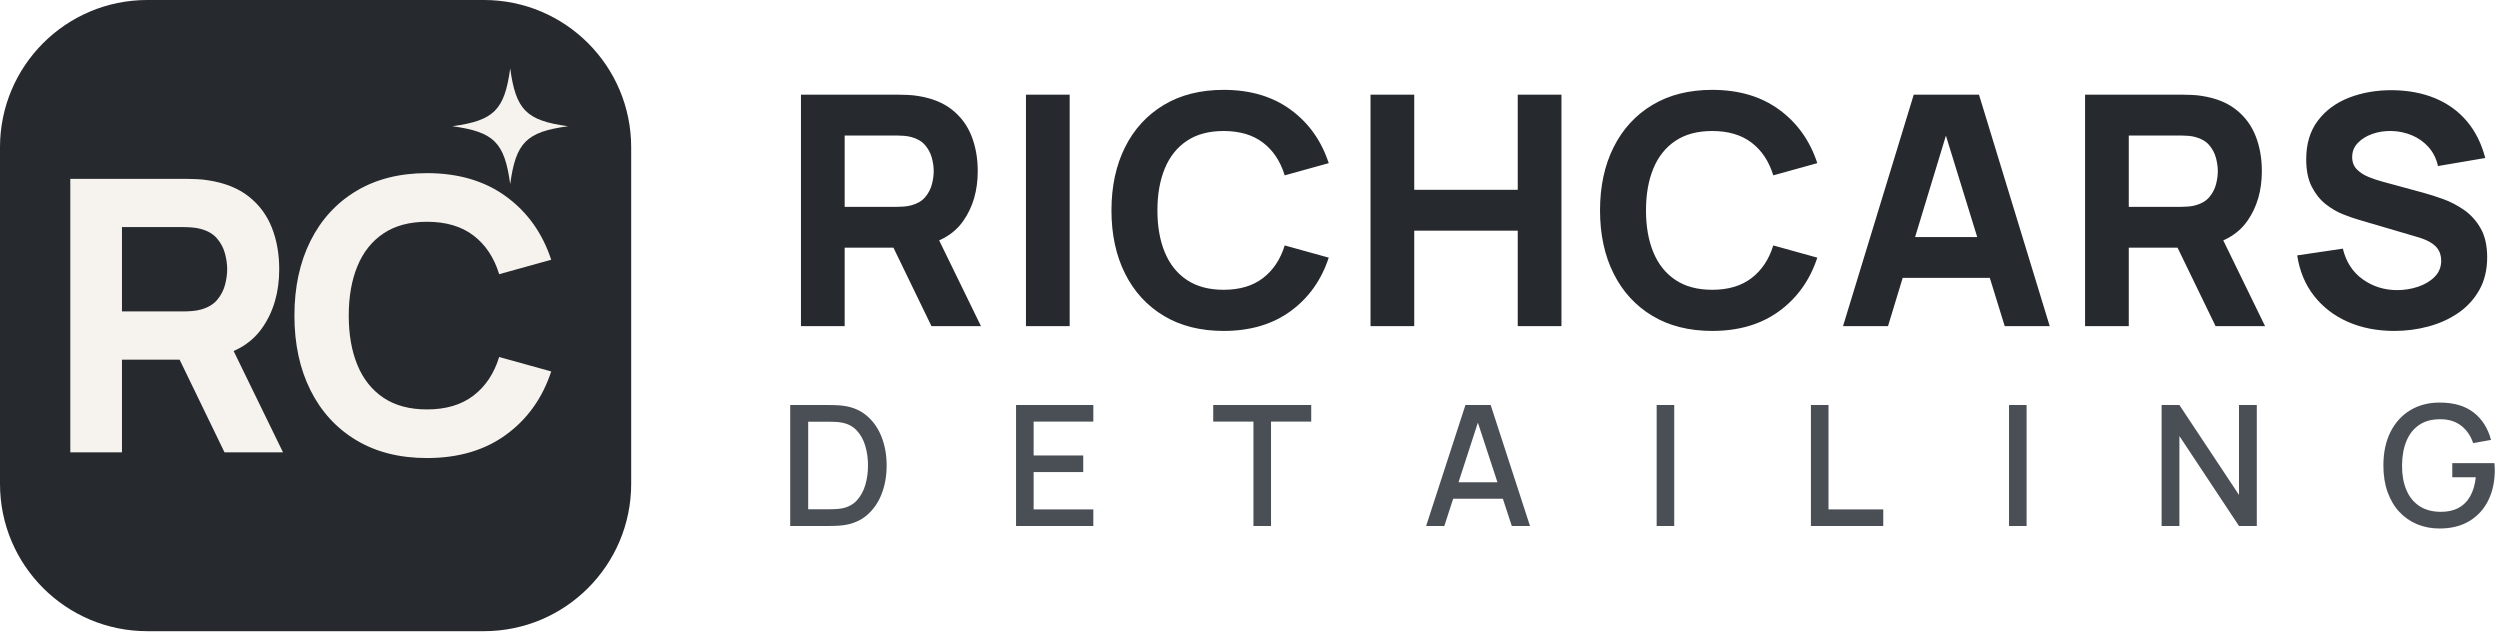
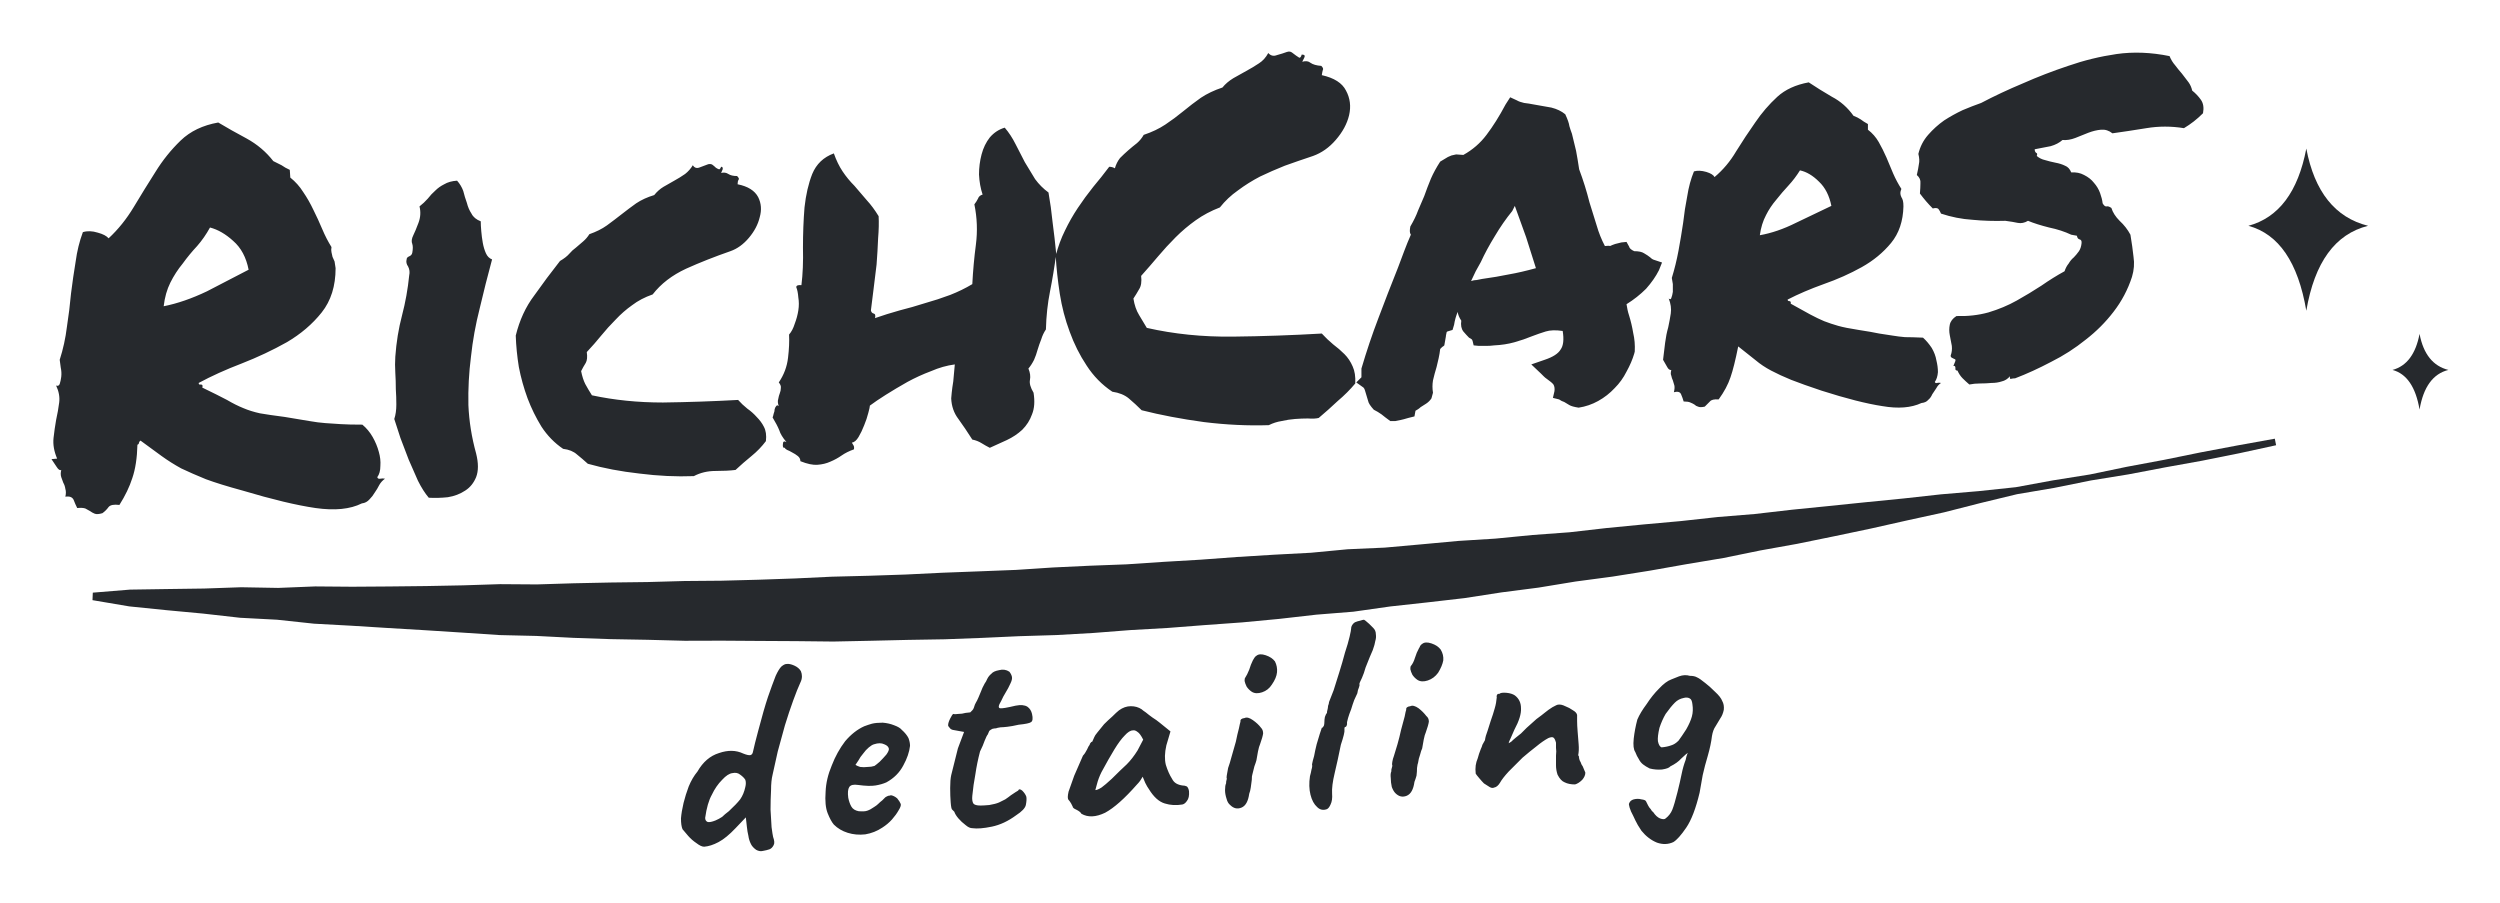
- <svg xmlns="http://www.w3.org/2000/svg" viewBox="0 0 475.3 120" role="img" aria-label="RichCarsDetailing">
-   <rect x="0" y="0" width="120" height="120" rx="28" fill="#26292d" />
-   <path fill="#f6f3ee" transform="translate(8.31 86.00) scale(0.7222)" d="M7.0 0.0V-72.0H37.4Q38.45 -72.0 40.225 -71.925Q42.0 -71.85 43.4 -71.6Q49.85 -70.6 53.975 -67.35Q58.1 -64.1 60.05 -59.175Q62.0 -54.25 62.0 -48.2Q62.0 -39.15 57.5 -32.725Q53.0 -26.3 43.4 -24.8L37.4 -24.4H20.6V0.0ZM47.6 0.0 33.4 -29.3 47.4 -32.0 63.0 0.0ZM20.6 -37.1H36.8Q37.85 -37.1 39.1 -37.2Q40.35 -37.3 41.4 -37.6Q44.15 -38.35 45.65 -40.125Q47.15 -41.9 47.725 -44.075Q48.3 -46.25 48.3 -48.2Q48.3 -50.15 47.725 -52.325Q47.15 -54.5 45.65 -56.275Q44.15 -58.05 41.4 -58.8Q40.35 -59.1 39.1 -59.2Q37.85 -59.3 36.8 -59.3H20.6Z M100.9 1.5Q90.1 1.5 82.275 -3.2Q74.45 -7.9 70.225 -16.35Q66.0 -24.8 66.0 -36.0Q66.0 -47.2 70.225 -55.65Q74.45 -64.1 82.275 -68.8Q90.1 -73.5 100.9 -73.5Q113.3 -73.5 121.725 -67.35Q130.15 -61.2 133.6 -50.7L119.9 -46.9Q117.9 -53.45 113.15 -57.075Q108.4 -60.7 100.9 -60.7Q94.05 -60.7 89.475 -57.65Q84.9 -54.6 82.6 -49.05Q80.3 -43.5 80.3 -36.0Q80.3 -28.5 82.6 -22.95Q84.9 -17.4 89.475 -14.35Q94.05 -11.3 100.9 -11.3Q108.4 -11.3 113.15 -14.95Q117.9 -18.6 119.9 -25.1L133.6 -21.3Q130.15 -10.8 121.725 -4.65Q113.3 1.5 100.9 1.5Z" />
-   <path fill="#f6f3ee" d="M97 13 C98.078 20.92 100.08 22.922 108 24 C100.08 25.078 98.078 27.08 97 35 C95.922 27.08 93.92 25.078 86 24 C93.92 22.922 95.922 20.92 97 13Z" />
-   <path fill="#26292d" transform="translate(148 62) scale(0.6111)" d="M7.0 0.0V-72.0H37.4Q38.45 -72.0 40.225 -71.925Q42.0 -71.85 43.4 -71.6Q49.85 -70.6 53.975 -67.35Q58.1 -64.1 60.05 -59.175Q62.0 -54.25 62.0 -48.2Q62.0 -39.15 57.5 -32.725Q53.0 -26.3 43.4 -24.8L37.4 -24.4H20.6V0.0ZM47.6 0.0 33.4 -29.3 47.4 -32.0 63.0 0.0ZM20.6 -37.1H36.8Q37.85 -37.1 39.1 -37.2Q40.35 -37.3 41.4 -37.6Q44.15 -38.35 45.65 -40.125Q47.15 -41.9 47.725 -44.075Q48.3 -46.25 48.3 -48.2Q48.3 -50.15 47.725 -52.325Q47.15 -54.5 45.65 -56.275Q44.15 -58.05 41.4 -58.8Q40.35 -59.1 39.1 -59.2Q37.85 -59.3 36.8 -59.3H20.6Z M77.0 0.0V-72.0H90.6V0.0Z M138.5 1.5Q127.7 1.5 119.875 -3.2Q112.05 -7.9 107.825 -16.35Q103.6 -24.8 103.6 -36.0Q103.6 -47.2 107.825 -55.65Q112.05 -64.1 119.875 -68.8Q127.7 -73.5 138.5 -73.5Q150.9 -73.5 159.325 -67.35Q167.75 -61.2 171.2 -50.7L157.5 -46.9Q155.5 -53.45 150.75 -57.075Q146.0 -60.7 138.5 -60.7Q131.65 -60.7 127.075 -57.65Q122.5 -54.6 120.2 -49.05Q117.9 -43.5 117.9 -36.0Q117.9 -28.5 120.2 -22.95Q122.5 -17.4 127.075 -14.35Q131.65 -11.3 138.5 -11.3Q146.0 -11.3 150.75 -14.95Q155.5 -18.6 157.5 -25.1L171.2 -21.3Q167.75 -10.8 159.325 -4.65Q150.9 1.5 138.5 1.5Z M184.2 0.0V-72.0H197.8V-42.4H230.0V-72.0H243.6V0.0H230.0V-29.7H197.8V0.0Z M290.5 1.5Q279.7 1.5 271.875 -3.2Q264.05 -7.9 259.825 -16.35Q255.6 -24.8 255.6 -36.0Q255.6 -47.2 259.825 -55.65Q264.05 -64.1 271.875 -68.8Q279.7 -73.5 290.5 -73.5Q302.9 -73.5 311.325 -67.35Q319.75 -61.2 323.2 -50.7L309.5 -46.9Q307.5 -53.45 302.75 -57.075Q298.0 -60.7 290.5 -60.7Q283.65 -60.7 279.075 -57.65Q274.5 -54.6 272.2 -49.05Q269.9 -43.5 269.9 -36.0Q269.9 -28.5 272.2 -22.95Q274.5 -17.4 279.075 -14.35Q283.65 -11.3 290.5 -11.3Q298.0 -11.3 302.75 -14.95Q307.5 -18.6 309.5 -25.1L323.2 -21.3Q319.75 -10.8 311.325 -4.65Q302.9 1.5 290.5 1.5Z M331.2 0.0 353.2 -72.0H373.5L395.5 0.0H381.5L361.9 -63.5H364.5L345.2 0.0ZM344.4 -15.0V-27.7H382.4V-15.0Z M406.5 0.0V-72.0H436.9Q437.95 -72.0 439.725 -71.925Q441.5 -71.85 442.9 -71.6Q449.35 -70.6 453.475 -67.35Q457.6 -64.1 459.55 -59.175Q461.5 -54.25 461.5 -48.2Q461.5 -39.15 457.0 -32.725Q452.5 -26.3 442.9 -24.8L436.9 -24.4H420.1V0.0ZM447.1 0.0 432.9 -29.3 446.9 -32.0 462.5 0.0ZM420.1 -37.1H436.3Q437.35 -37.1 438.6 -37.2Q439.85 -37.3 440.9 -37.6Q443.65 -38.35 445.15 -40.125Q446.65 -41.9 447.225 -44.075Q447.8 -46.25 447.8 -48.2Q447.8 -50.15 447.225 -52.325Q446.65 -54.5 445.15 -56.275Q443.65 -58.05 440.9 -58.8Q439.85 -59.1 438.6 -59.2Q437.35 -59.3 436.3 -59.3H420.1Z M502.7 1.5Q494.7 1.5 488.275 -1.325Q481.85 -4.15 477.725 -9.425Q473.6 -14.7 472.5 -22.0L486.7 -24.1Q488.2 -17.9 492.9 -14.55Q497.6 -11.2 503.6 -11.2Q506.95 -11.2 510.1 -12.25Q513.25 -13.3 515.275 -15.35Q517.3 -17.4 517.3 -20.4Q517.3 -21.5 516.975 -22.525Q516.65 -23.55 515.9 -24.45Q515.15 -25.35 513.775 -26.15Q512.4 -26.95 510.3 -27.6L491.6 -33.1Q489.5 -33.7 486.725 -34.8Q483.95 -35.9 481.35 -37.95Q478.75 -40.0 477.025 -43.375Q475.3 -46.75 475.3 -51.9Q475.3 -59.15 478.95 -63.95Q482.6 -68.75 488.7 -71.1Q494.8 -73.45 502.2 -73.4Q509.65 -73.3 515.5 -70.85Q521.35 -68.4 525.3 -63.725Q529.25 -59.05 531.0 -52.3L516.3 -49.8Q515.5 -53.3 513.35 -55.7Q511.2 -58.1 508.225 -59.35Q505.25 -60.6 502.0 -60.7Q498.8 -60.8 495.975 -59.825Q493.15 -58.85 491.375 -57.0Q489.6 -55.15 489.6 -52.6Q489.6 -50.25 491.05 -48.775Q492.5 -47.3 494.7 -46.4Q496.9 -45.5 499.2 -44.9L511.7 -41.5Q514.5 -40.75 517.9 -39.525Q521.3 -38.3 524.425 -36.125Q527.55 -33.95 529.575 -30.4Q531.6 -26.85 531.6 -21.4Q531.6 -15.6 529.175 -11.275Q526.75 -6.95 522.65 -4.125Q518.55 -1.3 513.375 0.1Q508.2 1.5 502.7 1.5Z" />
-   <path fill="#4a4f56" transform="translate(148 100) scale(0.3194)" d="M7.0 0.0V-72.0H29.567Q30.567 -72.0 33.283 -71.95Q36 -71.9 38.5 -71.567Q46.95 -70.483 52.725 -65.5Q58.5 -60.517 61.45 -52.842Q64.4 -45.167 64.4 -36.0Q64.4 -26.817 61.45 -19.142Q58.5 -11.467 52.725 -6.492Q46.95 -1.517 38.5 -0.433Q36.017 -0.117 33.275 -0.058Q30.533 0.0 29.567 0.0ZM17.7 -9.934H29.567Q31.267 -9.934 33.608 -10.034Q35.95 -10.134 37.733 -10.467Q43.233 -11.5 46.658 -15.225Q50.083 -18.95 51.692 -24.392Q53.3 -29.833 53.3 -36.0Q53.3 -42.333 51.658 -47.775Q50.017 -53.217 46.575 -56.875Q43.133 -60.533 37.733 -61.533Q35.95 -61.9 33.583 -61.983Q31.217 -62.066 29.567 -62.066H17.7Z M141.422 0.0V-72.0H187.422V-62.133H151.889V-41.967H181.422V-32.1H151.889V-9.867H187.422V0.0Z M282.727 0.0V-62.133H258.794V-72.0H317.127V-62.133H293.194V0.0Z M385.516 0.0 408.916 -72.0H423.95L447.35 0.0H436.516L414.949 -65.7H417.683L396.35 0.0ZM397.649 -16.233V-26.033H435.249V-16.233Z M522.738 0.0V-72.0H533.205V0.0Z M614.56 0.0V-72.0H625.027V-9.867H657.627V0.0Z M732.482 0.0V-72.0H742.949V0.0Z M823.304 0.0V-72.0H833.904L869.371 -18.5V-72.0H879.971V0.0H869.371L833.904 -53.533V0.0Z M988.759 1.5Q981.543 1.5 975.426 -1.033Q969.309 -3.567 964.809 -8.4Q960.309 -13.233 957.818 -20.192Q955.326 -27.15 955.326 -36.0Q955.326 -47.633 959.576 -56.025Q963.826 -64.417 971.368 -68.942Q978.909 -73.467 988.759 -73.467Q1001.46 -73.467 1009.043 -67.558Q1016.626 -61.65 1019.393 -51.233L1008.759 -49.333Q1006.593 -55.783 1001.693 -59.641Q996.793 -63.5 989.359 -63.533Q981.71 -63.6 976.635 -60.158Q971.56 -56.717 969.01 -50.483Q966.46 -44.25 966.426 -36.0Q966.393 -27.75 968.943 -21.583Q971.493 -15.417 976.601 -11.958Q981.71 -8.5 989.359 -8.434Q995.543 -8.367 999.959 -10.725Q1004.376 -13.083 1006.984 -17.7Q1009.593 -22.317 1010.326 -29H996.326V-37.4H1021.426Q1021.543 -36.5 1021.585 -35.033Q1021.626 -33.567 1021.626 -33.167Q1021.626 -23.133 1017.776 -15.292Q1013.926 -7.45 1006.584 -2.975Q999.243 1.5 988.759 1.5Z" />
+ <svg xmlns="http://www.w3.org/2000/svg" viewBox="-9.9 -0.5 485.7 175.4" role="img" aria-label="RichCarsDetailing">
+   <path fill="#26292d" d="M2 90.8Q1.6 91 1.1 90.2Q0.6 89.4 0.1 88.7L1.2 88.6Q0.3 86.5 0.5 84.6Q0.7 82.8 1 81.1Q1.4 79.3 1.6 77.7Q1.8 76.1 1 74.4Q1.5 74.6 1.7 74.1Q1.9 73.5 2 72.7Q2.1 71.8 1.9 70.9Q1.8 70 1.7 69.4Q2.7 66.3 3.1 63Q3.6 59.8 3.9 56.5Q4.3 53.3 4.8 50.3Q5.2 47.3 6.2 44.6Q7.5 44.2 9.1 44.7Q10.6 45.1 11.2 45.8Q14 43.2 16.1 39.7Q18.2 36.2 20.3 32.9Q22.4 29.5 25.2 26.8Q28 24.1 32.5 23.3Q35 24.8 38 26.4Q41.1 28.1 43.2 30.8Q44 31.2 44.8 31.6Q45.5 32.1 46.4 32.5L46.5 34Q48 35.2 49 36.8Q50.1 38.4 51 40.3Q51.9 42.1 52.7 44Q53.5 45.9 54.5 47.5Q54.4 48.1 54.5 48.5Q54.6 48.9 54.7 49.4Q54.9 49.8 55.1 50.3Q55.2 50.8 55.3 51.6Q55.3 56.8 52.6 60.2Q49.9 63.6 45.8 66Q41.7 68.3 37.1 70.1Q32.4 71.9 28.7 73.9Q28.7 74.3 29.1 74.2Q29.6 74.2 29.4 74.8Q32.5 76.3 34.2 77.2Q35.9 78.2 37.4 78.8Q38.8 79.4 40.6 79.8Q42.3 80.1 45.4 80.5Q48.5 81 50.2 81.3Q51.9 81.6 53.3 81.7Q54.7 81.8 56.3 81.9Q57.9 82 60.5 82Q61.7 83 62.5 84.4Q63.3 85.8 63.7 87.3Q64.1 88.7 64 90Q64 91.4 63.4 92.2Q63.5 92.6 64 92.5Q64.4 92.4 64.9 92.5Q64.2 93 63.8 93.7Q63.4 94.5 62.9 95.2Q62.5 95.9 61.9 96.5Q61.3 97.2 60.4 97.3Q57 99 51.4 98.2Q45.9 97.4 37.2 94.8Q32.8 93.6 30.1 92.6Q27.4 91.5 25.3 90.5Q23.3 89.4 21.5 88.1Q19.7 86.8 17.4 85.1Q17.2 85.2 17.1 85.5Q17.1 85.8 16.8 85.9Q16.7 89.8 15.8 92.4Q15 94.9 13.3 97.6Q11.7 97.4 11.2 98Q10.7 98.7 10 99.2Q9 99.5 8.5 99.3Q8 99.1 7.6 98.8Q7.2 98.6 6.7 98.3Q6.2 98.1 5.1 98.2Q4.7 97.4 4.4 96.6Q4 95.8 2.8 96Q3 95.1 2.8 94.5Q2.7 93.8 2.4 93.3Q2.2 92.8 2 92.2Q1.8 91.6 2 90.8ZM30.9 43.7Q29.8 45.7 28.4 47.3Q26.9 48.9 25.6 50.7Q24.2 52.4 23.2 54.4Q22.2 56.4 21.9 59Q25.9 58.2 30.3 56.1Q34.6 53.9 38.4 51.9Q37.7 48.3 35.4 46.3Q33.2 44.3 30.9 43.7Z M82.6 87.6Q83.3 90.4 82.6 92.2Q81.9 93.9 80.5 94.8Q79 95.8 77.1 96.1Q75.2 96.3 73.4 96.2Q72.3 94.9 71.3 92.9Q70.4 90.9 69.5 88.8Q68.7 86.7 67.9 84.6Q67.2 82.5 66.7 80.9Q67.1 79.7 67.1 78.1Q67.1 76.6 67 75.1Q67 73.5 66.9 71.9Q66.8 70.3 66.9 68.8Q67.2 64.6 68.2 60.8Q69.2 57 69.6 53Q69.8 52.1 69.4 51.3Q68.9 50.6 69.1 49.9Q69.1 49.5 69.6 49.3Q70.1 49.1 70.2 48.6Q70.4 47.5 70.2 46.9Q69.9 46.2 70.4 45.2Q70.8 44.4 71.4 42.8Q72 41.2 71.6 39.6Q72.5 38.9 73.2 38.1Q73.9 37.2 74.7 36.5Q75.4 35.8 76.4 35.3Q77.4 34.7 78.9 34.6Q79.7 35.5 80.1 36.6Q80.4 37.8 80.8 38.9Q81.1 40.1 81.7 41Q82.2 42 83.5 42.5Q83.5 43.3 83.6 44.4Q83.7 45.6 83.9 46.7Q84.1 47.8 84.5 48.7Q84.9 49.6 85.7 49.9Q84.4 54.7 83.3 59.4Q82.1 64.1 81.6 68.8Q81 73.5 81.1 78.2Q81.3 82.9 82.6 87.6Z M133 90.8Q131.4 91 129.1 91Q126.8 91 124.9 92Q119.8 92.2 114.3 91.5Q108.9 90.9 104.3 89.6Q103.2 88.6 102.2 87.8Q101.2 86.9 99.5 86.7Q97 85 95.3 82.4Q93.7 79.8 92.6 76.9Q91.5 73.9 90.9 70.8Q90.4 67.7 90.3 64.7Q91.4 60.2 93.9 56.9Q96.3 53.5 98.9 50.2Q100.1 49.5 100.7 48.8Q101.3 48.1 102 47.6Q102.7 47 103.4 46.4Q104.1 45.8 104.6 45Q106.6 44.3 108 43.3Q109.5 42.2 110.9 41.1Q112.3 40 113.7 39Q115.2 38 117.2 37.4Q118 36.4 119 35.8Q120 35.2 121.1 34.6Q122.2 34 123.2 33.3Q124.1 32.6 124.7 31.6Q125.2 32.4 126.1 32Q126.9 31.7 127.7 31.4Q128.2 31.3 128.5 31.5Q128.9 31.8 129.2 32.1Q129.5 32.3 129.8 32.4Q130 32.4 130.2 31.9Q130.6 31.9 130.5 32.4Q130.3 32.9 130.2 33.1Q131 32.9 131.6 33.3Q132.2 33.7 133.3 33.7Q133.8 34.2 133.6 34.4Q133.4 34.7 133.4 35.3Q136.4 35.9 137.4 37.8Q138.3 39.6 137.7 41.7Q137.2 43.8 135.6 45.7Q134 47.6 132 48.3Q127.4 49.9 123.4 51.7Q119.3 53.6 116.9 56.7Q114.6 57.5 112.9 58.8Q111.2 60 109.7 61.6Q108.2 63.1 106.9 64.7Q105.6 66.3 104.1 67.9Q104.3 69.3 103.9 70Q103.4 70.8 103 71.6Q103.3 73.1 103.8 74.1Q104.4 75.2 105.1 76.3Q111.6 77.7 118.9 77.7Q126.2 77.6 133.5 77.2Q134.3 78.1 135.3 78.9Q136.3 79.6 137.1 80.5Q138 81.4 138.5 82.4Q139.1 83.5 138.9 85.2Q137.7 86.8 136.1 88.1Q134.5 89.4 133 90.8Z M190.9 75.8Q191.3 78.3 190.6 80Q190 81.7 188.7 83Q187.4 84.2 185.7 85Q184 85.8 182.4 86.5Q181.6 86.1 180.8 85.6Q180 85.1 179 84.9Q177.6 82.7 176.3 80.9Q175 79.2 174.9 76.9Q174.9 76.8 175 75.8Q175.1 74.8 175.3 73.6Q175.4 72.4 175.5 71.4Q175.6 70.4 175.6 70.3Q173.3 70.6 171 71.6Q168.6 72.5 166.4 73.7Q164.1 75 162.2 76.2Q160.3 77.4 159.1 78.3Q159.1 78.6 158.8 79.7Q158.5 80.9 158 82.1Q157.5 83.4 156.9 84.4Q156.3 85.4 155.6 85.5Q155.7 85.7 155.9 86Q156.1 86.3 156 86.8Q154.6 87.3 153.6 88Q152.6 88.7 151.4 89.2Q150.3 89.7 148.9 89.8Q147.6 89.9 145.6 89.1Q145.6 88.5 145.1 88.1Q144.6 87.7 144 87.4Q143.5 87.1 143 86.9Q142.6 86.7 142.6 86.5Q142.1 86.6 142.2 85.8Q142.2 85 142.9 85.4Q141.8 84.1 141.5 83.1Q141.1 82.1 140.2 80.6Q140.3 80.4 140.4 79.9Q140.6 79.4 140.6 79Q140.7 78.6 140.9 78.4Q141.1 78.1 141.4 78.4Q141.1 77.6 141.3 77Q141.4 76.4 141.6 75.9Q141.8 75.4 141.8 74.9Q141.9 74.4 141.4 73.8Q142.9 71.6 143.2 69Q143.5 66.5 143.4 64.5Q144.1 63.7 144.5 62.4Q145 61.1 145.2 59.8Q145.4 58.5 145.2 57.3Q145.1 56 144.8 55.3Q144.8 54.8 145.8 54.9Q146.2 51.7 146.1 47.6Q146.1 43.5 146.4 39.8Q146.8 36.1 147.9 33.3Q149.1 30.4 152.1 29.3Q152.8 31.3 153.8 32.8Q154.8 34.3 156.1 35.6Q157.3 37 158.5 38.4Q159.7 39.7 160.8 41.5Q160.9 43.4 160.7 45.8Q160.6 48.3 160.4 50.9Q160.1 53.4 159.8 55.8Q159.5 58.2 159.3 59.8Q159.4 60.3 159.8 60.4Q160.3 60.5 160.1 61.3Q162.4 60.5 164.9 59.8Q167.3 59.2 169.8 58.4Q172.3 57.7 174.7 56.8Q177 55.9 179 54.7Q179.2 50.8 179.7 47Q180.2 43.1 179.4 39.2Q179.8 38.7 180.1 38.1Q180.3 37.5 181 37.3Q180.4 35.5 180.3 33.4Q180.3 31.4 180.8 29.5Q181.3 27.6 182.4 26.2Q183.6 24.8 185.3 24.3Q186.5 25.7 187.4 27.5Q188.3 29.2 189.2 31Q190.2 32.7 191.2 34.3Q192.3 35.8 193.8 36.9Q194.3 39.7 194.6 42.7Q195 45.7 195.3 48.8Q194.8 52.6 194.1 56.1Q193.4 59.6 193.3 63.5Q192.7 64.4 192.4 65.4Q192 66.4 191.7 67.4Q191.4 68.5 191 69.4Q190.5 70.4 189.9 71.1Q190.4 72.3 190.2 73.3Q190 74.3 190.9 75.8Z M206.2 75.6Q203.2 73.6 201.2 70.5Q199.2 67.5 197.9 63.9Q196.6 60.4 196 56.6Q195.4 52.7 195.2 49.2Q195.9 46.5 197 44.3Q198.1 42 199.5 39.9Q200.9 37.8 202.5 35.8Q204.1 33.9 205.6 31.9Q206.2 31.9 206.7 32.2Q207 31.1 207.7 30.2Q208.5 29.4 209.3 28.7Q210.1 28 211 27.3Q211.8 26.6 212.3 25.7Q214.7 24.9 216.5 23.7Q218.3 22.5 220 21.1Q221.7 19.7 223.4 18.5Q225.2 17.3 227.6 16.5Q228.4 15.5 229.7 14.7Q230.9 14 232.2 13.3Q233.5 12.6 234.7 11.8Q235.8 11.1 236.5 9.8Q237.2 10.6 238.2 10.2Q239.3 9.9 240.1 9.6Q240.7 9.4 241.1 9.7Q241.5 10 241.9 10.3Q242.3 10.6 242.5 10.7Q242.8 10.8 243 10.1Q243.8 10.1 243.5 10.7Q243.2 11.3 243.1 11.5Q244.1 11.2 244.7 11.7Q245.4 12.2 246.8 12.3Q247.3 12.8 247.1 13.1Q247 13.4 246.9 14.1Q250.5 14.9 251.6 17.1Q252.8 19.3 252.2 21.9Q251.6 24.4 249.6 26.7Q247.7 28.9 245.2 29.8Q242.2 30.8 239.7 31.7Q237.2 32.7 234.9 33.8Q232.6 35 230.6 36.5Q228.6 37.9 227.1 39.8Q224.5 40.8 222.4 42.3Q220.3 43.8 218.5 45.6Q216.7 47.4 215.1 49.3Q213.5 51.2 211.8 53.1Q212 54.8 211.4 55.7Q210.9 56.6 210.3 57.5Q210.6 59.4 211.4 60.7Q212.1 61.9 212.9 63.2Q220.8 65 229.6 64.9Q238.3 64.8 246.9 64.3Q247.9 65.4 249.1 66.4Q250.3 67.3 251.3 68.3Q252.3 69.3 252.9 70.7Q253.5 72 253.4 74Q251.9 75.8 250 77.4Q248.2 79.1 246.3 80.7Q245.5 80.9 244.2 80.8Q243 80.8 241.7 80.9Q240.4 81 239.1 81.3Q237.8 81.5 236.6 82.1Q230.5 82.3 224 81.5Q217.4 80.6 211.9 79.2Q210.7 78 209.4 76.9Q208.2 75.9 206.2 75.6Z M307.6 68.2Q307.1 69.9 306.1 71.7Q305.2 73.5 303.8 74.9Q302.4 76.4 300.6 77.4Q298.8 78.4 296.8 78.7Q295.5 78.5 295 78.2Q294.5 77.9 294 77.6Q293.7 77.5 293.5 77.4Q293.2 77.2 293 77.1L291.8 76.8L292.1 75.5Q292.2 74.7 291.9 74.2Q291.6 73.8 290.6 73.1Q290.3 72.9 290 72.6Q289.7 72.3 289.5 72.1L287.6 70.3L290.2 69.4Q292.6 68.6 293.3 67.4Q294.1 66.3 293.7 63.8Q291.7 63.5 290.4 63.9Q289.1 64.3 287.8 64.8Q286.1 65.5 284.3 66Q282.5 66.5 280.4 66.6Q279.6 66.7 278.9 66.7Q278.2 66.7 277.4 66.7L276.4 66.6Q276.2 65.5 276 65.4Q275.8 65.3 275.5 65.1Q275 64.6 274.4 63.9Q273.8 63.1 274 61.8Q273.4 60.9 273.3 60.1Q272.8 61.3 272.6 62.6L272.3 63.6L271.3 63.9Q271.1 64 271.1 64.3Q271 64.7 271 64.9L270.7 66.6Q270.5 66.8 270.3 66.9Q270.1 67.1 269.9 67.3Q269.8 68.2 269.6 69.1Q269.4 70 269.2 70.8Q268.8 72.1 268.5 73.4Q268.3 74.6 268.5 75.8L268.2 76.9Q267.8 77.5 267.2 77.9Q266.6 78.3 266.1 78.6Q265.9 78.8 265.6 79Q265.3 79.2 265.1 79.3L264.9 80.4L263.7 80.7Q262.7 81 262.2 81.1Q261.8 81.2 261.2 81.3L260.2 81.3Q259.1 80.5 258.5 80Q257.8 79.5 257 79.1Q256 78 255.9 77.4Q255.7 76.8 255.6 76.4Q255.4 75.8 255.3 75.4Q255.2 75 255 74.8L253.6 73.8L254.6 72.8L254.6 71.1Q256.1 66 257.9 61.3Q259.7 56.5 261.7 51.5Q262.3 49.9 262.9 48.3Q263.5 46.7 264.2 45.1Q264 44.8 264 44.4Q264 44 264.1 43.5Q265.1 41.8 265.6 40.4Q266.2 39 266.8 37.6Q267.4 35.9 268.1 34.2Q268.8 32.6 269.9 30.9L271.4 30Q271.7 29.9 272.1 29.7Q272.5 29.6 273 29.5L274.4 29.6Q277.1 28.1 278.9 25.7Q280.8 23.2 282.6 19.8L283.5 18.4L284.8 19Q285.3 19.3 286.2 19.5Q287.1 19.6 288.1 19.8Q289.9 20.1 291.5 20.4Q293.1 20.8 294.2 21.7Q294.9 23.2 295 24Q295.2 24.7 295.5 25.5Q295.9 27.1 296.3 28.8Q296.6 30.4 296.9 32.4Q297.5 34 298 35.6Q298.5 37.2 298.9 38.8Q299.6 41.1 300.3 43.3Q300.9 45.4 301.9 47.3Q302.7 47.2 302.9 47.3Q303.3 47.1 303.9 46.9Q304.4 46.8 305.1 46.6L306.1 46.5L306.6 47.4Q306.7 47.9 307.6 48.3Q308.9 48.3 309.5 48.7Q310.2 49.1 310.7 49.5Q311.1 49.9 311.5 50L313 50.5L312.4 52Q311.5 53.8 309.9 55.6Q308.2 57.3 306.1 58.6Q306.2 59.2 306.3 59.7Q306.4 60.2 306.6 60.8Q307.1 62.4 307.4 64.2Q307.8 65.9 307.7 67.8ZM278 53.7Q280.9 53.3 283.3 52.8Q285.6 52.4 288.5 51.6Q287.6 48.7 286.6 45.6Q285.5 42.5 284.4 39.5L283.9 40.5Q282.1 42.7 280.5 45.4Q278.9 48 277.8 50.4Q277.3 51.3 276.8 52.2Q276.3 53.2 275.9 54.1Q276.5 53.9 277 53.9Q277.5 53.8 278 53.7Z M327.8 66.8Q327 70.8 326.3 72.8Q325.6 74.9 324 77.1Q322.7 77 322.3 77.5Q321.8 78 321.3 78.5Q320.4 78.7 320 78.5Q319.6 78.4 319.3 78.1Q319 77.9 318.5 77.7Q318.1 77.5 317.2 77.5Q317 76.8 316.7 76.1Q316.4 75.4 315.3 75.7Q315.5 74.9 315.4 74.4Q315.2 73.8 315.1 73.4Q314.9 73 314.8 72.5Q314.6 72.1 314.8 71.4Q314.3 71.4 314 70.8Q313.6 70.1 313.2 69.4Q313.4 67.7 313.6 66.1Q313.8 64.5 314.2 63.1Q314.5 61.7 314.7 60.4Q314.9 59 314.3 57.5Q314.7 57.8 314.8 57.4Q315 56.9 315.1 56.2Q315.1 55.4 315.1 54.7Q315 54 314.9 53.5Q315.7 50.9 316.2 48.2Q316.7 45.5 317.1 42.8Q317.4 40.1 317.9 37.6Q318.3 35 319.2 32.8Q320.2 32.5 321.6 32.9Q322.9 33.3 323.2 33.9Q325.7 31.8 327.4 28.9Q329.2 26 331.1 23.3Q333 20.5 335.4 18.3Q337.7 16.2 341.5 15.5Q343.6 16.9 346 18.3Q348.5 19.6 350.2 22Q351 22.3 351.6 22.7Q352.1 23.1 353 23.6L353 24.7Q354.3 25.7 355.1 27.1Q355.9 28.5 356.6 30.1Q357.2 31.6 357.9 33.2Q358.6 34.8 359.5 36.2Q359.3 36.7 359.3 37Q359.3 37.4 359.5 37.8Q359.7 38.1 359.8 38.5Q359.9 38.9 359.9 39.6Q359.8 43.9 357.5 46.7Q355.2 49.5 351.8 51.4Q348.4 53.3 344.4 54.7Q340.5 56.1 337.4 57.7Q337.4 58 337.7 58Q338.1 58 338 58.5Q340.4 59.8 341.8 60.6Q343.3 61.4 344.5 61.9Q345.8 62.4 347.2 62.8Q348.6 63.2 351.2 63.6Q353.8 64 355.2 64.3Q356.6 64.5 357.8 64.7Q359 64.9 360.2 65Q361.5 65 363.7 65.1Q364.6 65.9 365.4 67.1Q366.1 68.3 366.3 69.5Q366.6 70.7 366.6 71.8Q366.5 73 366 73.7Q366.1 74 366.4 73.9Q366.8 73.8 367.2 73.9Q366.6 74.3 366.3 74.9Q365.9 75.5 365.5 76.1Q365.2 76.8 364.7 77.2Q364.3 77.7 363.4 77.8Q360.4 79.2 355.8 78.4Q351.2 77.7 344 75.4Q340.4 74.2 338.1 73.3Q335.9 72.4 334.2 71.5Q332.5 70.6 331.2 69.5Q329.8 68.4 327.8 66.8ZM339.8 32.6Q338.8 34.2 337.6 35.5Q336.3 36.9 335.2 38.3Q334 39.7 333.2 41.3Q332.3 43 332 45.2Q335.4 44.6 339 42.8Q342.6 41.1 345.9 39.5Q345.3 36.5 343.5 34.8Q341.7 33 339.8 32.6Z M362.8 29.4Q363.3 27.3 364.7 25.7Q366.1 24.1 367.8 22.9Q369.5 21.8 371.4 20.9Q373.3 20.1 375 19.5Q378.8 17.5 383.1 15.7Q387.4 13.8 391.9 12.3Q396.5 10.7 401.3 10Q406.2 9.3 411.6 10.4Q412 11.4 412.7 12.2Q413.3 13 414 13.8Q414.7 14.7 415.3 15.5Q415.8 16.2 416 17.1Q417 17.9 417.7 18.9Q418.4 19.9 418.1 21.5Q417.2 22.4 416.3 23.1Q415.4 23.8 414.4 24.4Q410.7 23.8 407.1 24.4Q403.4 25 400.5 25.4Q399.5 24.6 398.3 24.7Q397.1 24.8 395.8 25.3Q394.5 25.8 393.3 26.3Q392 26.8 390.8 26.7Q389.9 27.5 388.5 27.9Q387.1 28.2 385.4 28.5Q385.4 29 385.7 29.2Q386 29.3 385.8 29.8Q386.5 30.4 387.4 30.6Q388.4 30.9 389.4 31.1Q390.5 31.3 391.3 31.7Q392.1 32 392.5 33Q393.9 32.9 395 33.5Q396.2 34.1 396.9 35Q397.7 35.9 398.1 37Q398.5 38.1 398.6 39Q399 39.7 399.4 39.6Q399.7 39.5 400.3 39.9Q400.7 41.2 401.9 42.4Q403.2 43.6 404 45.1Q404.4 47.5 404.6 49.4Q404.9 51.3 404.3 53.3Q403.1 57 400.7 60.1Q398.4 63.1 395.3 65.5Q392.2 68 388.6 69.8Q385 71.7 381.6 73Q381.2 73 380.8 73.1Q380.5 73.2 380.6 72.6Q379.9 73.4 379 73.6Q378.1 73.9 377 73.9Q375.9 74 374.8 74Q373.7 74 372.7 74.2Q372 73.6 371.4 73Q370.8 72.4 370.4 71.5Q369.9 71.5 370 71Q370 70.5 369.6 70.6Q370.1 69.5 370 69.4Q370 69.3 369.7 69.2Q369.5 69.1 369.3 69Q369 68.8 369.1 68.5Q369.4 67.7 369.3 66.7Q369.1 65.7 368.9 64.6Q368.7 63.6 368.9 62.6Q369.1 61.6 370.2 60.9Q373.5 61 376.4 60.2Q379.4 59.3 381.9 57.9Q384.4 56.5 386.7 55Q389 53.4 391.2 52.2Q391.5 51.3 392 50.7Q392.4 50 393 49.5Q393.5 49 394 48.3Q394.4 47.7 394.5 46.8Q394.6 46.1 394.1 46Q393.7 45.9 393.6 45.3L392.5 45.1Q390.6 44.2 388.2 43.7Q385.8 43.1 384.1 42.4Q383.1 43 382.1 42.8Q381.2 42.6 379.7 42.4Q376.4 42.5 373.3 42.2Q370.2 42 367.2 41Q367 40.5 366.7 40.1Q366.4 39.8 365.6 40Q364.9 39.3 364.3 38.6Q363.7 37.9 363.1 37.1Q363.2 35.9 363.2 35.1Q363.3 34.2 362.5 33.5Q362.8 32.2 362.9 31.4Q363.1 30.6 362.8 29.4Z" />
+   <path fill="#26292d" d="M8.07 116.10 L15.22 117.31 L22.39 118.04 L29.57 118.71 L36.74 119.52 L43.93 119.90 L51.11 120.67 L58.30 121.06 L65.49 121.51 L72.69 121.94 L79.89 122.40 L87.08 122.88 L94.29 123.05 L101.49 123.42 L108.70 123.67 L115.91 123.80 L123.12 123.99 L130.33 123.97 L137.55 124.02 L144.77 124.06 L151.99 124.14 L159.20 123.99 L166.42 123.82 L173.64 123.70 L180.86 123.43 L188.08 123.10 L195.31 122.88 L202.53 122.47 L209.74 121.91 L216.96 121.50 L224.18 120.94 L231.40 120.42 L238.61 119.74 L245.81 118.92 L253.03 118.34 L260.22 117.32 L267.43 116.53 L274.63 115.70 L281.81 114.59 L289.01 113.66 L296.19 112.48 L303.39 111.52 L310.57 110.38 L317.74 109.11 L324.92 107.91 L332.06 106.45 L339.23 105.16 L346.38 103.70 L353.52 102.20 L360.64 100.60 L367.78 99.04 L374.87 97.23 L381.98 95.51 L389.18 94.29 L396.34 92.84 L403.56 91.67 L410.75 90.30 L417.96 89.00 L425.14 87.56 L432.30 86.00 L432.05 84.73 L424.84 86.03 L417.64 87.39 L410.47 88.85 L403.29 90.19 L396.13 91.68 L388.92 92.83 L381.74 94.15 L374.48 94.92 L367.19 95.54 L359.95 96.34 L352.70 97.06 L345.47 97.80 L338.24 98.53 L331.03 99.36 L323.80 99.95 L316.60 100.74 L309.39 101.39 L302.20 102.09 L295.03 102.91 L287.83 103.44 L280.65 104.14 L273.45 104.59 L266.29 105.25 L259.12 105.89 L251.93 106.21 L244.78 106.89 L237.60 107.27 L230.44 107.71 L223.28 108.24 L216.12 108.66 L208.97 109.14 L201.81 109.41 L194.65 109.75 L187.50 110.22 L180.35 110.50 L173.19 110.77 L166.04 111.12 L158.88 111.36 L151.72 111.54 L144.57 111.88 L137.41 112.13 L130.25 112.32 L123.08 112.38 L115.92 112.58 L108.75 112.67 L101.59 112.82 L94.41 113.04 L87.24 112.99 L80.07 113.22 L72.89 113.36 L65.71 113.44 L58.52 113.49 L51.34 113.43 L44.14 113.72 L36.96 113.59 L29.76 113.84 L22.56 113.94 L15.36 114.05 L8.13 114.64Z" />
+   <path fill="#26292d" d="M138.4 164.8Q137.7 165 137 164.6Q136.3 164.1 136 163.5Q135.6 162.7 135.5 161.9Q135.3 161.1 135.2 160.1L135 158.3L133 160.4Q131.2 162.3 129.7 163.1Q128.2 163.9 126.9 164Q126.3 164 125.4 163.3Q124.5 162.7 123.8 161.9Q123.1 161.1 122.7 160.6Q122.4 159.9 122.4 158.5Q122.5 157.2 122.9 155.5Q123.3 153.9 123.9 152.3Q124.6 150.6 125.6 149.4Q127.2 146.6 129.8 145.8Q132.4 144.9 134.5 145.9Q135.5 146.3 135.9 146.2Q136.3 146.1 136.4 145.5Q136.6 144.6 136.8 143.8Q137 143.1 137.4 141.5Q138.5 137.3 139.3 134.9Q140.1 132.6 140.8 130.8Q141.4 129.5 141.9 129Q142.5 128.5 142.9 128.5Q143.5 128.4 144.4 128.8Q145.3 129.2 145.7 129.9Q145.9 130.4 145.9 130.9Q145.9 131.5 145.6 132.1Q145 133.4 144.2 135.6Q143.4 137.8 142.6 140.4Q141.9 143 141.2 145.5Q140.6 148.1 140.2 150Q139.9 151.2 139.9 153Q139.8 154.9 139.8 156.8Q139.9 158.7 140 160.2Q140.2 161.7 140.3 162.1Q140.7 163.2 140.4 163.7Q140.1 164.3 139.6 164.5Q139 164.7 138.4 164.8ZM129.1 158.9Q129.8 158.6 130.4 158.2Q130.9 157.7 131.7 157.1Q133.2 155.7 133.9 154.8Q134.6 153.8 134.9 152.4Q135.1 151.6 134.9 151Q134.6 150.5 133.9 150Q133.3 149.5 132.4 149.7Q131.5 149.8 130.4 151Q129.2 152.2 128.4 153.9Q127.5 155.5 127.1 158.4Q127.1 159 127.6 159.2Q128.1 159.3 129.1 158.9Z M161.5 160.3Q160 161.3 158.2 161.6Q156.4 161.8 154.8 161.3Q153.2 160.8 152.1 159.7Q151.5 159 150.9 157.5Q150.3 156 150.5 153.3Q150.6 150.8 151.7 148.2Q152.7 145.6 154.3 143.5Q156 141.5 158 140.6Q158.8 140.3 159.5 140.1Q160.3 139.9 161.6 139.9Q162.8 140 163.8 140.4Q164.9 140.8 165.3 141.3Q166.2 142.1 166.6 142.9Q166.9 143.7 166.9 144.4Q166.7 146.2 165.6 148.2Q164.5 150.3 162.3 151.5Q161.4 151.9 160.2 152.1Q159 152.3 156.8 152Q155.5 151.8 155.1 152.4Q154.7 153 154.9 154.5Q155.1 155.5 155.5 156.2Q155.9 156.9 156.9 157.1Q158.1 157.2 158.6 157Q159.2 156.8 159.9 156.3Q160.4 156 160.7 155.7Q161.1 155.3 161.5 155Q161.9 154.6 162.1 154.4Q162.4 154.2 162.7 154.1Q162.9 154.1 163.2 154Q163.8 154.1 164.4 154.6Q164.9 155.2 165.1 155.7Q165.2 156.1 164.7 156.9Q164.2 157.8 163.4 158.7Q162.6 159.6 161.5 160.3ZM160 148.3Q160.3 148.1 161 147.5Q161.7 146.8 162.3 146.1Q162.8 145.4 162.8 145Q162.7 144.4 161.9 144.1Q161.1 143.7 159.9 144.1Q159.5 144.2 158.9 144.7Q158.3 145.2 157.8 145.9Q157.2 146.6 156.9 147.2Q156.5 147.8 156.3 148.1Q156.6 148.3 157.2 148.5Q157.9 148.6 158.7 148.5Q159.4 148.5 160 148.3Z M179 160.4Q178.4 160.4 177.7 159.8Q176.9 159.2 176.3 158.5Q175.7 157.8 175.5 157.2Q175.4 157.1 175.3 157Q175.1 156.8 175.1 156.8Q174.9 156.7 174.8 155.4Q174.7 154.2 174.7 152.6Q174.7 151 174.9 150.1Q175.1 149.2 175.5 147.7Q175.9 146.2 176.2 144.9L177.4 141.7L175.2 141.3Q174.8 141.2 174.6 140.9Q174.3 140.6 174.3 140.4Q174.3 139.9 174.7 139.1Q175.1 138.3 175.3 138.2Q175.6 138.3 176.3 138.2Q177 138.2 177.7 138Q178.4 137.9 178.6 137.9Q178.8 137.7 179 137.5Q179.2 137.3 179.3 137Q179.5 136.3 179.7 136Q179.9 135.7 180.2 135Q180.5 134.3 180.7 133.8Q180.9 133.2 181.4 132.3Q181.7 131.9 181.9 131.4Q182.2 130.8 182.7 130.4Q183.1 129.9 184.2 129.7Q185.3 129.4 186.2 130Q186.6 130.5 186.7 131Q186.8 131.5 186.4 132.3Q186 133.2 185.5 134Q185 134.8 184.6 135.7Q183.8 137 184.4 137.1Q184.9 137.2 187.4 136.6Q188.9 136.3 189.7 136.8Q190.4 137.3 190.6 138.2Q190.9 139.5 190.4 139.8Q190 140.1 188 140.3Q186.7 140.6 185.8 140.7Q184.9 140.8 184.5 140.8Q183.8 140.9 183.6 141Q183.3 141 182.9 141.1Q182.5 141.3 182.3 141.5Q182.2 141.8 182 142.2Q181.8 142.4 181.4 143.4Q181.1 144.3 180.5 145.5Q179.9 147.8 179.6 149.9Q179.2 152 179 154.1Q178.9 155.1 179.2 155.6Q179.5 156 180.6 156Q181.2 156 182.3 155.9Q183.5 155.7 184.2 155.4Q184.8 155.1 185.4 154.8Q186 154.4 186.5 154Q187 153.7 187.4 153.4Q187.9 153.1 187.9 153.1Q188.1 152.6 188.7 153.1Q189.3 153.7 189.5 154.3Q189.6 154.9 189.4 155.9Q189.2 156.8 187.5 157.9Q185.2 159.6 182.8 160.1Q180.4 160.6 179 160.4Z M200.2 157.6Q200 157.2 199.2 156.8Q198.5 156.5 198.5 156.2Q198.4 156 198.2 155.6Q197.9 155.1 197.7 154.9Q197.4 154.6 197.7 153.3Q198.1 152.1 198.8 150.2Q199.6 148.3 200.5 146.3Q200.9 145.9 201.3 145.1Q201.6 144.4 201.8 144.2Q201.8 144 202 143.8Q202.1 143.6 202.3 143.6L202.7 142.7Q202.8 142.4 203.3 141.8Q203.9 141.1 204.6 140.2Q205.4 139.4 206.2 138.7Q207 137.9 207.5 137.5Q208.6 136.7 209.8 136.7Q211 136.7 211.9 137.3Q212.1 137.5 212.7 137.9Q213.3 138.4 214 138.9Q214.8 139.4 215.4 139.9L217.5 141.6L216.7 144.3Q216.2 146.5 216.6 148.1Q217.1 149.7 217.8 150.8Q218.1 151.4 218.6 151.7Q219.1 152 219.8 152.1Q220.3 152.1 220.7 152.3Q221 152.6 221.1 153.2Q221.2 154.5 220.7 155.1Q220.3 155.7 219.8 155.8Q218 156.1 216.4 155.6Q214.7 155.1 213.3 152.8Q213 152.4 212.6 151.6Q212.2 150.7 212.1 150.4Q211.9 150.7 211.6 151.2Q211.3 151.6 211 151.9Q207.4 156 204.8 157.4Q202.1 158.7 200.2 157.6ZM202.9 153Q203.3 153 204.1 152.5Q204.8 152 206.1 150.8Q207.8 149.1 209 148Q210.1 146.9 211.1 145.3L212.2 143.2Q211.6 142 211.1 141.7Q210.6 141.3 210.2 141.4Q209.5 141.4 208.6 142.4Q207.7 143.3 206.6 145.1Q205.5 146.9 204.1 149.5Q203.5 150.7 203.2 151.9Q202.9 153 202.9 153Z M229.1 155.9Q228.6 155.5 228.4 154.7Q228.1 153.8 228.1 153Q228.1 152.1 228.3 151.7Q228.3 151.3 228.4 151Q228.5 150.8 228.4 150.6Q228.4 150.3 228.5 149.8Q228.6 149.2 228.7 148.7Q229 147.9 229.4 146.4Q229.8 145 230.2 143.6Q230.5 142.1 230.8 141Q231 140 231.1 139.7Q231 139.1 231.9 139Q232.5 138.7 233.5 139.4Q234.5 140.1 235.1 140.9Q235.5 141.3 235.5 142Q235.4 142.7 234.9 144.1Q234.7 144.5 234.5 145.5Q234.3 146.5 234.2 147.2Q234.1 147.6 233.8 148.4Q233.6 149.2 233.4 150Q233.3 150.2 233.3 151Q233.2 151.7 233.1 152.5Q233 153.2 232.8 153.7Q232.5 155.9 231.3 156.4Q230.1 156.9 229.1 155.9ZM233.3 133.9Q232.7 133.5 232.3 132.9Q232 132.3 231.9 131.8Q231.9 131.3 232 131.2Q232.4 130.6 232.8 129.6Q233.1 128.6 233.5 127.8Q233.6 127.6 233.8 127.3Q234 127 234.2 126.9Q234.8 126.4 236 126.8Q237.2 127.2 237.8 128Q238.3 129 238.2 130.1Q238.1 131.2 237.2 132.5Q236.5 133.6 235.3 134Q234.1 134.4 233.3 133.9Z M247.9 156.7Q246.8 157.1 246 156.3Q245.1 155.5 244.7 153.9Q244.3 152.3 244.6 150.3Q244.8 149.6 244.9 149Q245.1 148.4 245 148Q245.1 147.4 245.4 146.4Q245.6 145.3 245.9 144.1Q246.2 143 246.5 142.1Q246.8 141.2 246.9 140.9Q247.1 140.9 247.3 140.5Q247.4 140.2 247.4 139.8Q247.4 139.3 247.5 138.8Q247.7 138.2 247.9 138Q247.9 137.7 248 137.4Q248.1 137 248.1 136.8Q248.1 136.6 248.2 136.4Q248.3 136.1 248.3 135.9Q248.6 135.2 249.2 133.6Q249.7 132.1 250.3 130.1Q250.9 128.2 251.4 126.3Q252 124.5 252.3 123.2Q252.6 121.9 252.6 121.6Q252.6 121.2 252.9 120.8Q253.2 120.4 253.6 120.3Q253.8 120.2 254.3 120.1Q254.9 119.9 255.1 119.9Q255.1 119.9 255.4 120.1Q255.6 120.3 256.1 120.7Q256.5 121.1 256.9 121.5Q257.4 122 257.4 122.7Q257.5 123.4 257.3 124Q257.2 124.7 256.8 125.8Q256.3 126.9 255.4 129.2Q255.1 130.3 254.7 131.2Q254.2 132.2 254.2 132.4Q254.3 132.6 254.1 133.1Q253.9 133.5 253.8 134.2Q253.6 134.6 253.2 135.5Q252.9 136.3 252.6 137.3Q252.2 138.3 252 139Q251.8 139.7 251.8 139.8Q251.8 140 251.8 140.2Q251.8 140.4 251.6 140.7Q251.3 140.7 251.3 141Q251.3 141.3 251.3 141.3Q251.4 141.8 250.6 144.2Q250 147.2 249.4 149.7Q248.8 152.2 248.9 153.7Q249 155 248.6 155.8Q248.3 156.5 247.9 156.7Z M261.2 153.6Q260.8 153.2 260.5 152.4Q260.3 151.5 260.3 150.7Q260.2 149.8 260.4 149.4Q260.4 148.9 260.5 148.7Q260.6 148.4 260.6 148.2Q260.5 148 260.6 147.5Q260.7 146.9 260.9 146.4Q261.2 145.5 261.6 144.1Q262 142.7 262.3 141.3Q262.7 139.8 263 138.7Q263.2 137.6 263.3 137.4Q263.2 136.8 264.1 136.7Q264.7 136.4 265.7 137.1Q266.6 137.8 267.2 138.6Q267.7 139 267.7 139.7Q267.6 140.4 267.1 141.8Q266.9 142.2 266.7 143.2Q266.5 144.2 266.4 144.9Q266.2 145.3 266 146.1Q265.7 146.9 265.6 147.7Q265.5 147.9 265.4 148.7Q265.4 149.4 265.3 150.2Q265.1 150.9 264.9 151.4Q264.6 153.6 263.4 154.1Q262.2 154.6 261.2 153.6ZM265.5 131.6Q264.9 131.2 264.5 130.6Q264.2 130 264.1 129.5Q264.1 129 264.2 128.9Q264.7 128.3 265 127.3Q265.3 126.3 265.8 125.4Q265.9 125.3 266 125Q266.2 124.7 266.4 124.6Q267 124.1 268.2 124.5Q269.4 124.9 270 125.7Q270.6 126.7 270.5 127.8Q270.3 128.9 269.5 130.2Q268.7 131.3 267.5 131.7Q266.3 132.1 265.5 131.6Z M296.1 151.9Q294.9 151.9 294.1 151.5Q293.3 151.2 292.7 150Q292.4 149.1 292.4 148.2Q292.4 147.2 292.4 146.3Q292.5 145.4 292.4 144.8Q292.4 144.7 292.4 144.4Q292.4 144 292.4 143.8Q292.2 143 291.9 142.8Q291.6 142.6 290.9 142.9Q289.8 143.5 288.6 144.5Q287.3 145.5 285.9 146.7Q284.6 148 283.2 149.4Q282 150.7 281.5 151.6Q281 152.4 280.4 152.5Q280 152.7 279.5 152.4Q279 152.1 278.4 151.7Q278 151.3 277.5 150.7Q276.9 150 276.8 149.8Q276.7 148.9 276.8 148.2Q276.9 147.5 277.2 146.8Q277.4 146 277.8 145Q278 144.6 278.1 144.2Q278.3 143.8 278.6 143.3Q278.7 142.5 279.1 141.5Q279.4 140.5 279.7 139.6Q280.2 138.2 280.5 137.1Q280.8 136.1 280.9 134.9Q280.8 134.8 280.9 134.6Q281 134.3 281.2 134.3L281.3 134.3L281.4 134.3Q281.7 134 282.8 134.1Q283.8 134.2 284.4 134.6Q285.6 135.5 285.6 137.1Q285.7 138.7 284.3 141.3Q283.9 142.2 283.6 142.9Q283.2 143.7 283.2 143.9Q283.2 143.9 283.7 143.6Q284.1 143.2 284.6 142.8Q285.2 142.3 285.6 142Q285.9 141.7 286.7 140.9Q287.6 140.1 288.6 139.2Q289.7 138.4 290.3 137.9Q290.9 137.4 291.7 136.9Q292.6 136.4 292.8 136.4Q293.4 136.3 294.2 136.7Q295 137 295.7 137.5Q296.4 137.9 296.5 138.4Q296.5 138.6 296.5 138.9Q296.5 139.3 296.5 139.6Q296.5 140.4 296.6 141.6Q296.7 142.8 296.8 144.1Q296.9 145.3 296.7 146.3Q296.7 146.3 296.8 146.3Q296.8 146.4 296.9 146.6Q296.8 146.6 296.9 146.8Q296.9 146.9 296.9 146.9Q297 147.3 297.2 147.6Q297.3 148 297.6 148.4Q297.8 148.9 298.1 149.6Q298.1 150.3 297.5 151Q296.8 151.7 296.1 151.9Z M315.2 163.1Q313.7 163.8 312 163.2Q310.3 162.5 309 160.9Q308.8 160.6 308.3 159.8Q307.8 158.9 307.4 158Q306.9 157.1 306.7 156.4Q306.5 155.7 306.6 155.6Q306.8 155 307.5 154.8Q308.3 154.6 309 154.8Q309.8 154.9 309.9 155.2Q310.1 155.6 310.3 156Q310.5 156.4 310.8 156.7Q311 157.1 311.3 157.3Q311.9 158.2 312.6 158.5Q313.4 158.8 313.7 158.5Q314.6 157.8 315 156.8Q315.4 155.8 316 153.4Q316.5 151.4 316.8 149.9Q317.1 148.4 317.6 147.1Q317.7 146.5 317.9 146Q318.1 145.5 318.3 145.3L318.6 145.3Q317.5 146.1 316.7 146.9Q316 147.7 314.6 148.4Q314.3 148.8 313 149Q311.8 149.1 310.6 148.8Q309.8 148.4 309.3 148Q308.8 147.6 308.5 147Q308.1 146.4 307.8 145.6Q307.3 144.9 307.5 143Q307.7 141.2 308.2 139.3Q308.8 137.9 310 136.3Q311.1 134.6 312.4 133.3Q313.7 131.9 314.8 131.5Q315.3 131.3 316.3 130.9Q317.4 130.5 318.4 130.8Q319.3 130.8 319.8 131.1Q320.3 131.3 321.4 132.2Q322.2 132.8 323.3 133.9Q324.4 134.9 324.7 135.7Q325.1 136.4 325 137.4Q324.8 138.4 324.3 139.1Q323.9 139.8 323.4 140.6Q322.9 141.3 322.7 142.5Q322.5 144.2 321.9 146.3Q321.3 148.3 320.9 150.1L320.3 153.5Q319.2 158.1 317.7 160.3Q316.2 162.5 315.2 163.1ZM312.9 144.7Q314 144.6 314.8 144.3Q315.5 144.1 316.2 143.4Q316.8 142.6 317.7 141.2Q318.5 139.8 318.8 138.7Q319.1 137.6 318.9 136.3Q318.8 135.4 318.4 135.2Q317.9 134.9 317.2 135.1Q316.2 135.3 315.5 136Q314.7 136.8 313.7 138.2Q313 139.4 312.5 140.9Q312.1 142.6 312.2 143.5Q312.4 144.5 312.9 144.7Z" />
+   <path fill="#26292d" d="M438.17 28.37 Q440.57 40.97 450.17 43.37 Q440.57 45.77 438.17 59.87 Q435.77 45.77 426.92 43.37 Q435.77 40.97 438.17 28.37Z" />
+   <path fill="#26292d" d="M460.17 64.37 Q461.29 70.25 465.77 71.37 Q461.29 72.49 460.17 79.07 Q459.05 72.49 454.92 71.37 Q459.05 70.25 460.17 64.37Z" />
</svg>
